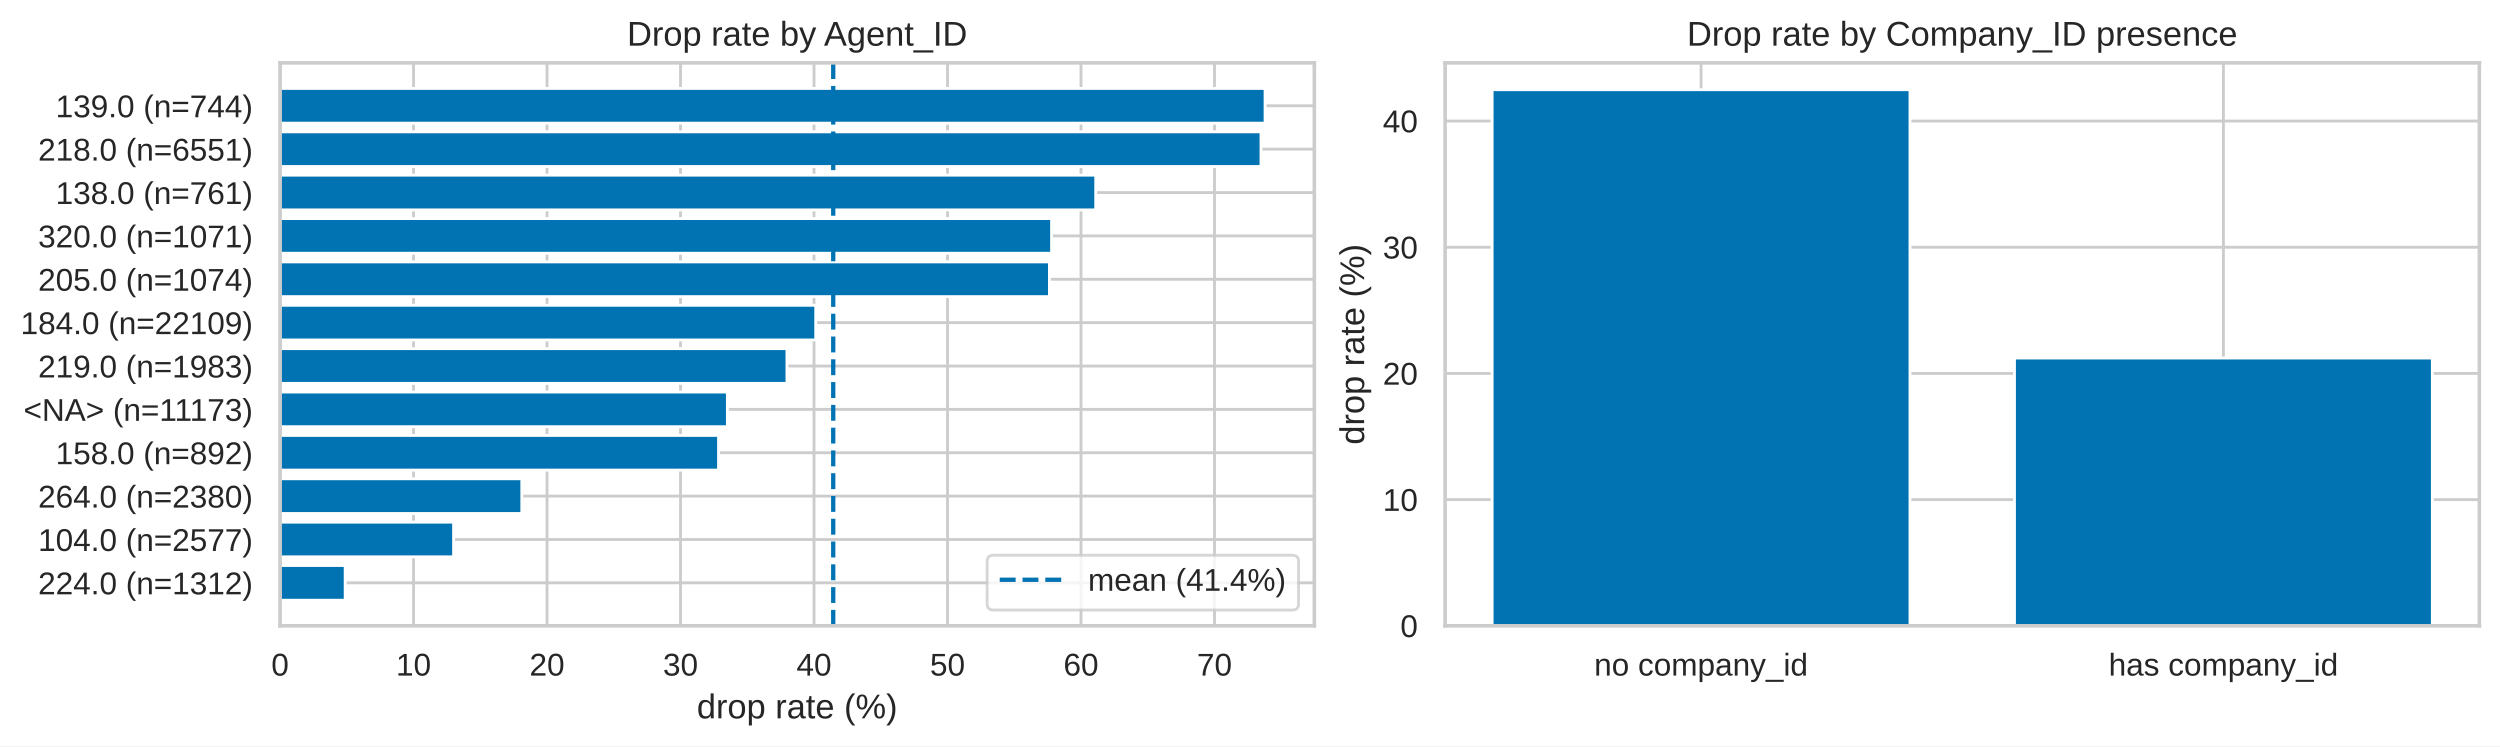
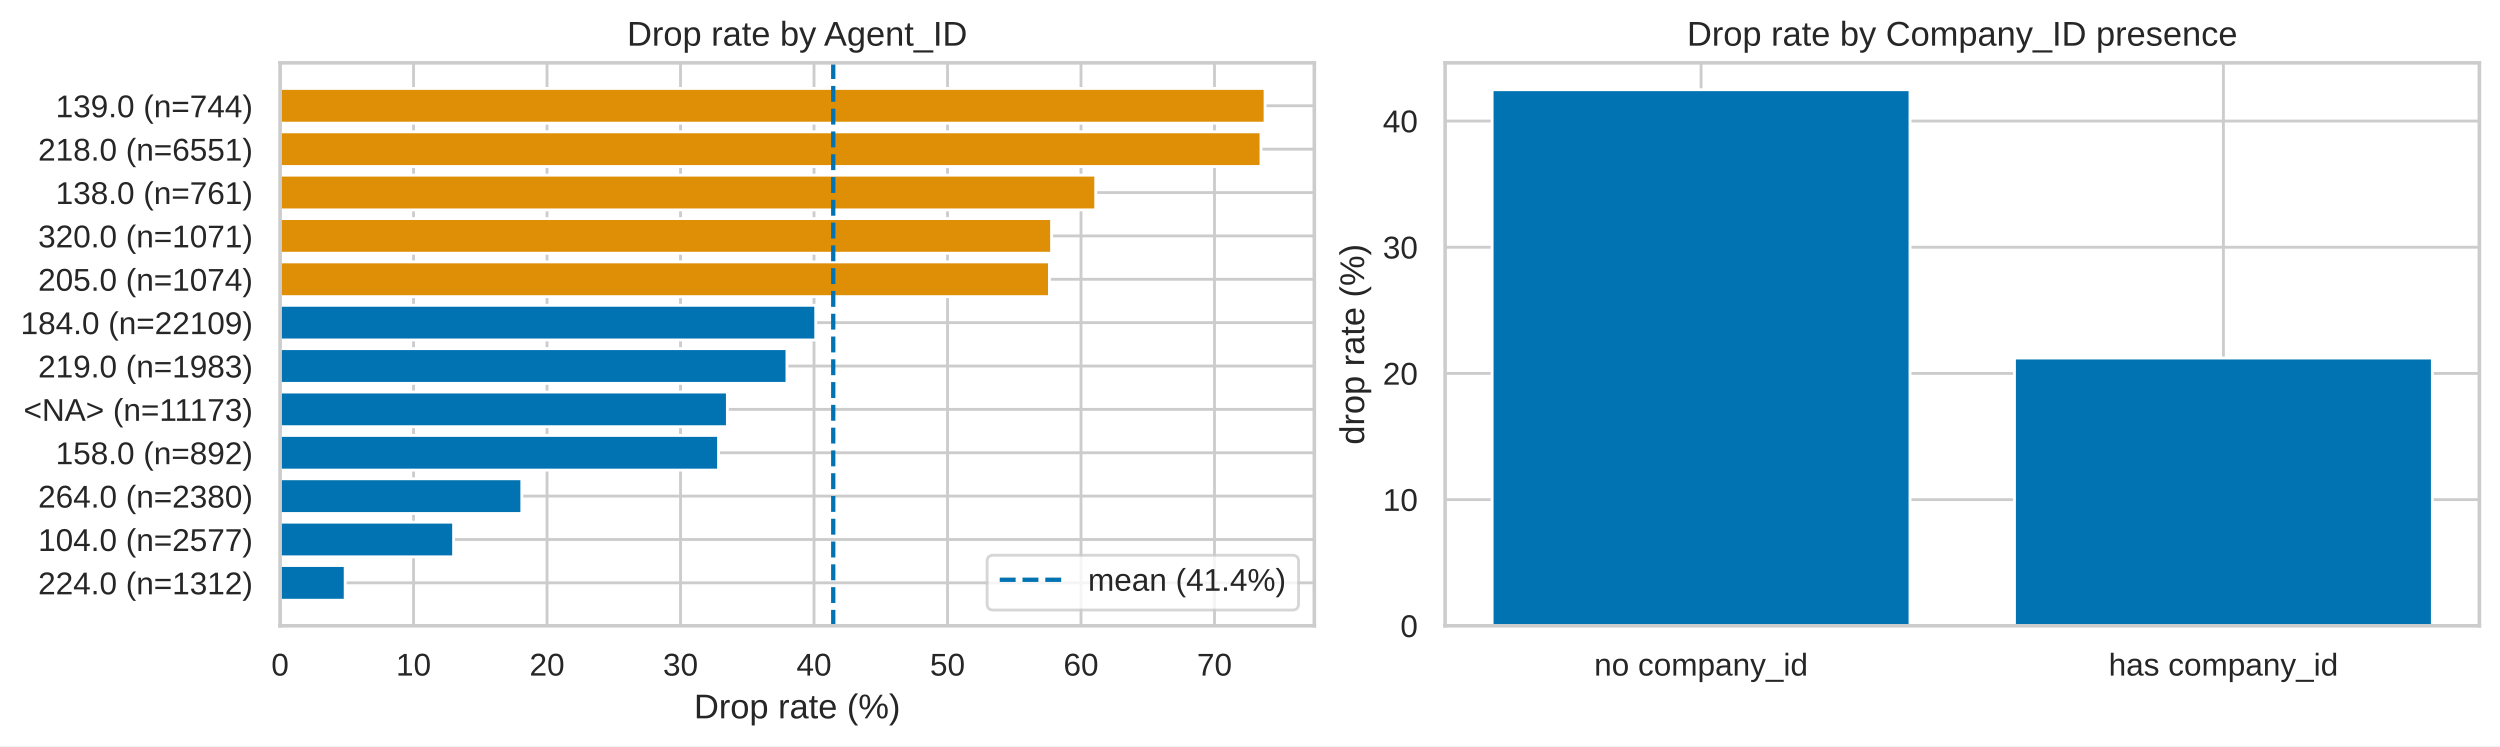
<svg xmlns="http://www.w3.org/2000/svg" width="872.4pt" height="260.4pt" viewBox="0 0 872.4 260.4" version="1.1">
  <defs>
    <style type="text/css">*{stroke-linejoin: round; stroke-linecap: butt}</style>
  </defs>
  <g id="figure_1">
    <g id="patch_1">
      <path d="M 0 260.4  L 872.4 260.4  L 872.4 -0  L 0 -0  z " style="fill: #ffffff" />
    </g>
    <g id="axes_1">
      <g id="patch_2">
        <path d="M 97.732 218.378  L 458.648 218.378  L 458.648 21.936  L 97.732 21.936  z " style="fill: #ffffff" />
      </g>
      <g id="matplotlib.axis_1">
        <g id="xtick_1">
          <g id="line2d_1">
-             <path d="M 97.732 218.378  L 97.732 21.936  " clip-path="url(#pa401a56bdb)" style="fill: none; stroke: #cccccc; stroke-linecap: round" />
+             <path d="M 97.732 218.378  L 97.732 21.936  " clip-path="url(#p759ce1ebd2)" style="fill: none; stroke: #cccccc; stroke-linecap: round" />
          </g>
          <g id="text_1">
            <text style="font-size: 11px; font-family: 'Arial', 'DejaVu Sans', 'Liberation Sans', 'Bitstream Vera Sans', sans-serif; text-anchor: middle; fill: #262626" x="97.732" y="235.752" transform="rotate(-0 97.73219 235.752)">0</text>
          </g>
        </g>
        <g id="xtick_2">
          <g id="line2d_2">
-             <path d="M 144.314 218.378  L 144.314 21.936  " clip-path="url(#pa401a56bdb)" style="fill: none; stroke: #cccccc; stroke-linecap: round" />
+             <path d="M 144.314 218.378  L 144.314 21.936  " clip-path="url(#p759ce1ebd2)" style="fill: none; stroke: #cccccc; stroke-linecap: round" />
          </g>
          <g id="text_2">
            <text style="font-size: 11px; font-family: 'Arial', 'DejaVu Sans', 'Liberation Sans', 'Bitstream Vera Sans', sans-serif; text-anchor: middle; fill: #262626" x="144.314" y="235.752" transform="rotate(-0 144.3141 235.752)">10</text>
          </g>
        </g>
        <g id="xtick_3">
          <g id="line2d_3">
-             <path d="M 190.896 218.378  L 190.896 21.936  " clip-path="url(#pa401a56bdb)" style="fill: none; stroke: #cccccc; stroke-linecap: round" />
+             <path d="M 190.896 218.378  L 190.896 21.936  " clip-path="url(#p759ce1ebd2)" style="fill: none; stroke: #cccccc; stroke-linecap: round" />
          </g>
          <g id="text_3">
            <text style="font-size: 11px; font-family: 'Arial', 'DejaVu Sans', 'Liberation Sans', 'Bitstream Vera Sans', sans-serif; text-anchor: middle; fill: #262626" x="190.896" y="235.752" transform="rotate(-0 190.896 235.752)">20</text>
          </g>
        </g>
        <g id="xtick_4">
          <g id="line2d_4">
-             <path d="M 237.478 218.378  L 237.478 21.936  " clip-path="url(#pa401a56bdb)" style="fill: none; stroke: #cccccc; stroke-linecap: round" />
+             <path d="M 237.478 218.378  L 237.478 21.936  " clip-path="url(#p759ce1ebd2)" style="fill: none; stroke: #cccccc; stroke-linecap: round" />
          </g>
          <g id="text_4">
            <text style="font-size: 11px; font-family: 'Arial', 'DejaVu Sans', 'Liberation Sans', 'Bitstream Vera Sans', sans-serif; text-anchor: middle; fill: #262626" x="237.478" y="235.752" transform="rotate(-0 237.478 235.752)">30</text>
          </g>
        </g>
        <g id="xtick_5">
          <g id="line2d_5">
-             <path d="M 284.06 218.378  L 284.06 21.936  " clip-path="url(#pa401a56bdb)" style="fill: none; stroke: #cccccc; stroke-linecap: round" />
+             <path d="M 284.06 218.378  L 284.06 21.936  " clip-path="url(#p759ce1ebd2)" style="fill: none; stroke: #cccccc; stroke-linecap: round" />
          </g>
          <g id="text_5">
            <text style="font-size: 11px; font-family: 'Arial', 'DejaVu Sans', 'Liberation Sans', 'Bitstream Vera Sans', sans-serif; text-anchor: middle; fill: #262626" x="284.06" y="235.752" transform="rotate(-0 284.0599 235.752)">40</text>
          </g>
        </g>
        <g id="xtick_6">
          <g id="line2d_6">
-             <path d="M 330.642 218.378  L 330.642 21.936  " clip-path="url(#pa401a56bdb)" style="fill: none; stroke: #cccccc; stroke-linecap: round" />
+             <path d="M 330.642 218.378  L 330.642 21.936  " clip-path="url(#p759ce1ebd2)" style="fill: none; stroke: #cccccc; stroke-linecap: round" />
          </g>
          <g id="text_6">
            <text style="font-size: 11px; font-family: 'Arial', 'DejaVu Sans', 'Liberation Sans', 'Bitstream Vera Sans', sans-serif; text-anchor: middle; fill: #262626" x="330.642" y="235.752" transform="rotate(-0 330.6418 235.752)">50</text>
          </g>
        </g>
        <g id="xtick_7">
          <g id="line2d_7">
-             <path d="M 377.224 218.378  L 377.224 21.936  " clip-path="url(#pa401a56bdb)" style="fill: none; stroke: #cccccc; stroke-linecap: round" />
+             <path d="M 377.224 218.378  L 377.224 21.936  " clip-path="url(#p759ce1ebd2)" style="fill: none; stroke: #cccccc; stroke-linecap: round" />
          </g>
          <g id="text_7">
            <text style="font-size: 11px; font-family: 'Arial', 'DejaVu Sans', 'Liberation Sans', 'Bitstream Vera Sans', sans-serif; text-anchor: middle; fill: #262626" x="377.224" y="235.752" transform="rotate(-0 377.2237 235.752)">60</text>
          </g>
        </g>
        <g id="xtick_8">
          <g id="line2d_8">
-             <path d="M 423.806 218.378  L 423.806 21.936  " clip-path="url(#pa401a56bdb)" style="fill: none; stroke: #cccccc; stroke-linecap: round" />
+             <path d="M 423.806 218.378  L 423.806 21.936  " clip-path="url(#p759ce1ebd2)" style="fill: none; stroke: #cccccc; stroke-linecap: round" />
          </g>
          <g id="text_8">
            <text style="font-size: 11px; font-family: 'Arial', 'DejaVu Sans', 'Liberation Sans', 'Bitstream Vera Sans', sans-serif; text-anchor: middle; fill: #262626" x="423.806" y="235.752" transform="rotate(-0 423.8057 235.752)">70</text>
          </g>
        </g>
        <g id="text_9">
-           <text style="font-size: 12px; font-family: 'Arial', 'DejaVu Sans', 'Liberation Sans', 'Bitstream Vera Sans', sans-serif; text-anchor: middle; fill: #262626" x="278.19" y="250.674" transform="rotate(-0 278.1902 250.6739)">drop rate (%)</text>
+           <text style="font-size: 12px; font-family: 'Arial', 'DejaVu Sans', 'Liberation Sans', 'Bitstream Vera Sans', sans-serif; text-anchor: middle; fill: #262626" x="278.19" y="250.674" transform="rotate(-0 278.1902 250.6739)">Drop rate (%)</text>
        </g>
      </g>
      <g id="matplotlib.axis_2">
        <g id="ytick_1">
          <g id="line2d_9">
-             <path d="M 97.732 203.396  L 458.648 203.396  " clip-path="url(#pa401a56bdb)" style="fill: none; stroke: #cccccc; stroke-linecap: round" />
+             <path d="M 97.732 203.396  L 458.648 203.396  " clip-path="url(#p759ce1ebd2)" style="fill: none; stroke: #cccccc; stroke-linecap: round" />
          </g>
          <g id="text_10">
            <text style="font-size: 11px; font-family: 'Arial', 'DejaVu Sans', 'Liberation Sans', 'Bitstream Vera Sans', sans-serif; text-anchor: end; fill: #262626" x="88.232" y="207.399" transform="rotate(-0 88.23219 207.3993)">224.0 (n=1312)</text>
          </g>
        </g>
        <g id="ytick_2">
          <g id="line2d_10">
-             <path d="M 97.732 188.261  L 458.648 188.261  " clip-path="url(#pa401a56bdb)" style="fill: none; stroke: #cccccc; stroke-linecap: round" />
+             <path d="M 97.732 188.261  L 458.648 188.261  " clip-path="url(#p759ce1ebd2)" style="fill: none; stroke: #cccccc; stroke-linecap: round" />
          </g>
          <g id="text_11">
            <text style="font-size: 11px; font-family: 'Arial', 'DejaVu Sans', 'Liberation Sans', 'Bitstream Vera Sans', sans-serif; text-anchor: end; fill: #262626" x="88.232" y="192.265" transform="rotate(-0 88.23219 192.2651)">104.0 (n=2577)</text>
          </g>
        </g>
        <g id="ytick_3">
          <g id="line2d_11">
-             <path d="M 97.732 173.127  L 458.648 173.127  " clip-path="url(#pa401a56bdb)" style="fill: none; stroke: #cccccc; stroke-linecap: round" />
+             <path d="M 97.732 173.127  L 458.648 173.127  " clip-path="url(#p759ce1ebd2)" style="fill: none; stroke: #cccccc; stroke-linecap: round" />
          </g>
          <g id="text_12">
            <text style="font-size: 11px; font-family: 'Arial', 'DejaVu Sans', 'Liberation Sans', 'Bitstream Vera Sans', sans-serif; text-anchor: end; fill: #262626" x="88.232" y="177.131" transform="rotate(-0 88.23219 177.1308)">264.0 (n=2380)</text>
          </g>
        </g>
        <g id="ytick_4">
          <g id="line2d_12">
-             <path d="M 97.732 157.993  L 458.648 157.993  " clip-path="url(#pa401a56bdb)" style="fill: none; stroke: #cccccc; stroke-linecap: round" />
+             <path d="M 97.732 157.993  L 458.648 157.993  " clip-path="url(#p759ce1ebd2)" style="fill: none; stroke: #cccccc; stroke-linecap: round" />
          </g>
          <g id="text_13">
            <text style="font-size: 11px; font-family: 'Arial', 'DejaVu Sans', 'Liberation Sans', 'Bitstream Vera Sans', sans-serif; text-anchor: end; fill: #262626" x="88.232" y="161.997" transform="rotate(-0 88.23219 161.9965)">158.0 (n=892)</text>
          </g>
        </g>
        <g id="ytick_5">
          <g id="line2d_13">
-             <path d="M 97.732 142.858  L 458.648 142.858  " clip-path="url(#pa401a56bdb)" style="fill: none; stroke: #cccccc; stroke-linecap: round" />
+             <path d="M 97.732 142.858  L 458.648 142.858  " clip-path="url(#p759ce1ebd2)" style="fill: none; stroke: #cccccc; stroke-linecap: round" />
          </g>
          <g id="text_14">
            <text style="font-size: 11px; font-family: 'Arial', 'DejaVu Sans', 'Liberation Sans', 'Bitstream Vera Sans', sans-serif; text-anchor: end; fill: #262626" x="88.232" y="146.862" transform="rotate(-0 88.23219 146.8623)">&lt;NA&gt; (n=11173)</text>
          </g>
        </g>
        <g id="ytick_6">
          <g id="line2d_14">
-             <path d="M 97.732 127.724  L 458.648 127.724  " clip-path="url(#pa401a56bdb)" style="fill: none; stroke: #cccccc; stroke-linecap: round" />
+             <path d="M 97.732 127.724  L 458.648 127.724  " clip-path="url(#p759ce1ebd2)" style="fill: none; stroke: #cccccc; stroke-linecap: round" />
          </g>
          <g id="text_15">
            <text style="font-size: 11px; font-family: 'Arial', 'DejaVu Sans', 'Liberation Sans', 'Bitstream Vera Sans', sans-serif; text-anchor: end; fill: #262626" x="88.232" y="131.728" transform="rotate(-0 88.23219 131.728)">219.0 (n=1983)</text>
          </g>
        </g>
        <g id="ytick_7">
          <g id="line2d_15">
-             <path d="M 97.732 112.59  L 458.648 112.59  " clip-path="url(#pa401a56bdb)" style="fill: none; stroke: #cccccc; stroke-linecap: round" />
+             <path d="M 97.732 112.59  L 458.648 112.59  " clip-path="url(#p759ce1ebd2)" style="fill: none; stroke: #cccccc; stroke-linecap: round" />
          </g>
          <g id="text_16">
            <text style="font-size: 11px; font-family: 'Arial', 'DejaVu Sans', 'Liberation Sans', 'Bitstream Vera Sans', sans-serif; text-anchor: end; fill: #262626" x="88.232" y="116.594" transform="rotate(-0 88.23219 116.5937)">184.0 (n=22109)</text>
          </g>
        </g>
        <g id="ytick_8">
          <g id="line2d_16">
-             <path d="M 97.732 97.456  L 458.648 97.456  " clip-path="url(#pa401a56bdb)" style="fill: none; stroke: #cccccc; stroke-linecap: round" />
+             <path d="M 97.732 97.456  L 458.648 97.456  " clip-path="url(#p759ce1ebd2)" style="fill: none; stroke: #cccccc; stroke-linecap: round" />
          </g>
          <g id="text_17">
            <text style="font-size: 11px; font-family: 'Arial', 'DejaVu Sans', 'Liberation Sans', 'Bitstream Vera Sans', sans-serif; text-anchor: end; fill: #262626" x="88.232" y="101.459" transform="rotate(-0 88.23219 101.4595)">205.0 (n=1074)</text>
          </g>
        </g>
        <g id="ytick_9">
          <g id="line2d_17">
-             <path d="M 97.732 82.321  L 458.648 82.321  " clip-path="url(#pa401a56bdb)" style="fill: none; stroke: #cccccc; stroke-linecap: round" />
+             <path d="M 97.732 82.321  L 458.648 82.321  " clip-path="url(#p759ce1ebd2)" style="fill: none; stroke: #cccccc; stroke-linecap: round" />
          </g>
          <g id="text_18">
            <text style="font-size: 11px; font-family: 'Arial', 'DejaVu Sans', 'Liberation Sans', 'Bitstream Vera Sans', sans-serif; text-anchor: end; fill: #262626" x="88.232" y="86.325" transform="rotate(-0 88.23219 86.32518)">320.0 (n=1071)</text>
          </g>
        </g>
        <g id="ytick_10">
          <g id="line2d_18">
-             <path d="M 97.732 67.187  L 458.648 67.187  " clip-path="url(#pa401a56bdb)" style="fill: none; stroke: #cccccc; stroke-linecap: round" />
+             <path d="M 97.732 67.187  L 458.648 67.187  " clip-path="url(#p759ce1ebd2)" style="fill: none; stroke: #cccccc; stroke-linecap: round" />
          </g>
          <g id="text_19">
            <text style="font-size: 11px; font-family: 'Arial', 'DejaVu Sans', 'Liberation Sans', 'Bitstream Vera Sans', sans-serif; text-anchor: end; fill: #262626" x="88.232" y="71.191" transform="rotate(-0 88.23219 71.19092)">138.0 (n=761)</text>
          </g>
        </g>
        <g id="ytick_11">
          <g id="line2d_19">
-             <path d="M 97.732 52.053  L 458.648 52.053  " clip-path="url(#pa401a56bdb)" style="fill: none; stroke: #cccccc; stroke-linecap: round" />
+             <path d="M 97.732 52.053  L 458.648 52.053  " clip-path="url(#p759ce1ebd2)" style="fill: none; stroke: #cccccc; stroke-linecap: round" />
          </g>
          <g id="text_20">
            <text style="font-size: 11px; font-family: 'Arial', 'DejaVu Sans', 'Liberation Sans', 'Bitstream Vera Sans', sans-serif; text-anchor: end; fill: #262626" x="88.232" y="56.057" transform="rotate(-0 88.23219 56.05665)">218.0 (n=6551)</text>
          </g>
        </g>
        <g id="ytick_12">
          <g id="line2d_20">
-             <path d="M 97.732 36.919  L 458.648 36.919  " clip-path="url(#pa401a56bdb)" style="fill: none; stroke: #cccccc; stroke-linecap: round" />
+             <path d="M 97.732 36.919  L 458.648 36.919  " clip-path="url(#p759ce1ebd2)" style="fill: none; stroke: #cccccc; stroke-linecap: round" />
          </g>
          <g id="text_21">
            <text style="font-size: 11px; font-family: 'Arial', 'DejaVu Sans', 'Liberation Sans', 'Bitstream Vera Sans', sans-serif; text-anchor: end; fill: #262626" x="88.232" y="40.922" transform="rotate(-0 88.23219 40.92238)">139.0 (n=744)</text>
          </g>
        </g>
      </g>
      <g id="patch_3">
-         <path d="M 97.732 209.449  L 120.455 209.449  L 120.455 197.342  L 97.732 197.342  z " clip-path="url(#pa401a56bdb)" style="fill: #0173b2; stroke: #ffffff; stroke-linejoin: miter" />
+         <path d="M 97.732 209.449  L 120.455 209.449  L 120.455 197.342  L 97.732 197.342  z " clip-path="url(#p759ce1ebd2)" style="fill: #0173b2; stroke: #ffffff; stroke-linejoin: miter" />
      </g>
      <g id="patch_4">
-         <path d="M 97.732 194.315  L 158.287 194.315  L 158.287 182.208  L 97.732 182.208  z " clip-path="url(#pa401a56bdb)" style="fill: #0173b2; stroke: #ffffff; stroke-linejoin: miter" />
+         <path d="M 97.732 194.315  L 158.287 194.315  L 158.287 182.208  L 97.732 182.208  z " clip-path="url(#p759ce1ebd2)" style="fill: #0173b2; stroke: #ffffff; stroke-linejoin: miter" />
      </g>
      <g id="patch_5">
-         <path d="M 97.732 179.181  L 182.089 179.181  L 182.089 167.073  L 97.732 167.073  z " clip-path="url(#pa401a56bdb)" style="fill: #0173b2; stroke: #ffffff; stroke-linejoin: miter" />
+         <path d="M 97.732 179.181  L 182.089 179.181  L 182.089 167.073  L 97.732 167.073  z " clip-path="url(#p759ce1ebd2)" style="fill: #0173b2; stroke: #ffffff; stroke-linejoin: miter" />
      </g>
      <g id="patch_6">
-         <path d="M 97.732 164.046  L 250.742 164.046  L 250.742 151.939  L 97.732 151.939  z " clip-path="url(#pa401a56bdb)" style="fill: #0173b2; stroke: #ffffff; stroke-linejoin: miter" />
+         <path d="M 97.732 164.046  L 250.742 164.046  L 250.742 151.939  L 97.732 151.939  z " clip-path="url(#p759ce1ebd2)" style="fill: #0173b2; stroke: #ffffff; stroke-linejoin: miter" />
      </g>
      <g id="patch_7">
-         <path d="M 97.732 148.912  L 253.825 148.912  L 253.825 136.805  L 97.732 136.805  z " clip-path="url(#pa401a56bdb)" style="fill: #0173b2; stroke: #ffffff; stroke-linejoin: miter" />
+         <path d="M 97.732 148.912  L 253.825 148.912  L 253.825 136.805  L 97.732 136.805  z " clip-path="url(#p759ce1ebd2)" style="fill: #0173b2; stroke: #ffffff; stroke-linejoin: miter" />
      </g>
      <g id="patch_8">
-         <path d="M 97.732 133.778  L 274.617 133.778  L 274.617 121.67  L 97.732 121.67  z " clip-path="url(#pa401a56bdb)" style="fill: #0173b2; stroke: #ffffff; stroke-linejoin: miter" />
+         <path d="M 97.732 133.778  L 274.617 133.778  L 274.617 121.67  L 97.732 121.67  z " clip-path="url(#p759ce1ebd2)" style="fill: #0173b2; stroke: #ffffff; stroke-linejoin: miter" />
      </g>
      <g id="patch_9">
-         <path d="M 97.732 118.644  L 284.658 118.644  L 284.658 106.536  L 97.732 106.536  z " clip-path="url(#pa401a56bdb)" style="fill: #0173b2; stroke: #ffffff; stroke-linejoin: miter" />
+         <path d="M 97.732 118.644  L 284.658 118.644  L 284.658 106.536  L 97.732 106.536  z " clip-path="url(#p759ce1ebd2)" style="fill: #0173b2; stroke: #ffffff; stroke-linejoin: miter" />
      </g>
      <g id="patch_10">
-         <path d="M 97.732 103.509  L 366.207 103.509  L 366.207 91.402  L 97.732 91.402  z " clip-path="url(#pa401a56bdb)" style="fill: #0173b2; stroke: #ffffff; stroke-linejoin: miter" />
+         <path d="M 97.732 103.509  L 366.207 103.509  L 366.207 91.402  L 97.732 91.402  z " clip-path="url(#p759ce1ebd2)" style="fill: #de8f05; stroke: #ffffff; stroke-linejoin: miter" />
      </g>
      <g id="patch_11">
-         <path d="M 97.732 88.375  L 366.959 88.375  L 366.959 76.268  L 97.732 76.268  z " clip-path="url(#pa401a56bdb)" style="fill: #0173b2; stroke: #ffffff; stroke-linejoin: miter" />
+         <path d="M 97.732 88.375  L 366.959 88.375  L 366.959 76.268  L 97.732 76.268  z " clip-path="url(#p759ce1ebd2)" style="fill: #de8f05; stroke: #ffffff; stroke-linejoin: miter" />
      </g>
      <g id="patch_12">
-         <path d="M 97.732 73.241  L 382.366 73.241  L 382.366 61.133  L 97.732 61.133  z " clip-path="url(#pa401a56bdb)" style="fill: #0173b2; stroke: #ffffff; stroke-linejoin: miter" />
+         <path d="M 97.732 73.241  L 382.366 73.241  L 382.366 61.133  L 97.732 61.133  z " clip-path="url(#p759ce1ebd2)" style="fill: #de8f05; stroke: #ffffff; stroke-linejoin: miter" />
      </g>
      <g id="patch_13">
-         <path d="M 97.732 58.107  L 440.039 58.107  L 440.039 45.999  L 97.732 45.999  z " clip-path="url(#pa401a56bdb)" style="fill: #0173b2; stroke: #ffffff; stroke-linejoin: miter" />
+         <path d="M 97.732 58.107  L 440.039 58.107  L 440.039 45.999  L 97.732 45.999  z " clip-path="url(#p759ce1ebd2)" style="fill: #de8f05; stroke: #ffffff; stroke-linejoin: miter" />
      </g>
      <g id="patch_14">
-         <path d="M 97.732 42.972  L 441.462 42.972  L 441.462 30.865  L 97.732 30.865  z " clip-path="url(#pa401a56bdb)" style="fill: #0173b2; stroke: #ffffff; stroke-linejoin: miter" />
+         <path d="M 97.732 42.972  L 441.462 42.972  L 441.462 30.865  L 97.732 30.865  z " clip-path="url(#p759ce1ebd2)" style="fill: #de8f05; stroke: #ffffff; stroke-linejoin: miter" />
      </g>
      <g id="line2d_21">
-         <path d="M 290.764 218.378  L 290.764 21.936  " clip-path="url(#pa401a56bdb)" style="fill: none; stroke-dasharray: 5.55,2.4; stroke-dashoffset: 0; stroke: #0173b2; stroke-width: 1.5" />
+         <path d="M 290.764 218.378  L 290.764 21.936  " clip-path="url(#p759ce1ebd2)" style="fill: none; stroke-dasharray: 5.55,2.4; stroke-dashoffset: 0; stroke: #0173b2; stroke-width: 1.5" />
      </g>
      <g id="patch_15">
        <path d="M 97.732 218.378  L 97.732 21.936  " style="fill: none; stroke: #cccccc; stroke-width: 1.25; stroke-linejoin: miter; stroke-linecap: square" />
      </g>
      <g id="patch_16">
        <path d="M 458.648 218.378  L 458.648 21.936  " style="fill: none; stroke: #cccccc; stroke-width: 1.25; stroke-linejoin: miter; stroke-linecap: square" />
      </g>
      <g id="patch_17">
        <path d="M 97.732 218.378  L 458.648 218.378  " style="fill: none; stroke: #cccccc; stroke-width: 1.25; stroke-linejoin: miter; stroke-linecap: square" />
      </g>
      <g id="patch_18">
        <path d="M 97.732 21.936  L 458.648 21.936  " style="fill: none; stroke: #cccccc; stroke-width: 1.25; stroke-linejoin: miter; stroke-linecap: square" />
      </g>
      <g id="text_22">
        <text style="font-size: 12px; font-family: 'Arial', 'DejaVu Sans', 'Liberation Sans', 'Bitstream Vera Sans', sans-serif; text-anchor: middle; fill: #262626" x="278.19" y="15.936" transform="rotate(-0 278.1902 15.93562)">Drop rate by Agent_ID</text>
      </g>
      <g id="legend_1">
        <g id="patch_19">
          <path d="M 346.665 212.878  L 450.948 212.878  Q 453.148 212.878 453.148 210.678  L 453.148 195.956  Q 453.148 193.756 450.948 193.756  L 346.665 193.756  Q 344.465 193.756 344.465 195.956  L 344.465 210.678  Q 344.465 212.878 346.665 212.878  z " style="fill: #ffffff; opacity: 0.8; stroke: #cccccc; stroke-linejoin: miter" />
        </g>
        <g id="line2d_22">
          <path d="M 348.865 202.313  L 359.865 202.313  L 370.865 202.313  " style="fill: none; stroke-dasharray: 5.55,2.4; stroke-dashoffset: 0; stroke: #0173b2; stroke-width: 1.5" />
        </g>
        <g id="text_23">
          <text style="font-size: 11px; font-family: 'Arial', 'DejaVu Sans', 'Liberation Sans', 'Bitstream Vera Sans', sans-serif; text-anchor: start; fill: #262626" x="379.665" y="206.163" transform="rotate(-0 379.6648 206.1633)">mean (41.4%)</text>
        </g>
      </g>
    </g>
    <g id="axes_2">
      <g id="patch_20">
        <path d="M 504.284 218.378  L 865.2 218.378  L 865.2 21.936  L 504.284 21.936  z " style="fill: #ffffff" />
      </g>
      <g id="matplotlib.axis_3">
        <g id="xtick_9">
          <g id="line2d_23">
-             <path d="M 593.601 218.378  L 593.601 21.936  " clip-path="url(#pc83b8839cc)" style="fill: none; stroke: #cccccc; stroke-linecap: round" />
+             <path d="M 593.601 218.378  L 593.601 21.936  " clip-path="url(#p1228cb7ba6)" style="fill: none; stroke: #cccccc; stroke-linecap: round" />
          </g>
          <g id="text_24">
            <text style="font-size: 11px; font-family: 'Arial', 'DejaVu Sans', 'Liberation Sans', 'Bitstream Vera Sans', sans-serif; text-anchor: middle; fill: #262626" x="593.601" y="235.752" transform="rotate(-0 593.6011 235.752)">no company_id</text>
          </g>
        </g>
        <g id="xtick_10">
          <g id="line2d_24">
-             <path d="M 775.882 218.378  L 775.882 21.936  " clip-path="url(#pc83b8839cc)" style="fill: none; stroke: #cccccc; stroke-linecap: round" />
+             <path d="M 775.882 218.378  L 775.882 21.936  " clip-path="url(#p1228cb7ba6)" style="fill: none; stroke: #cccccc; stroke-linecap: round" />
          </g>
          <g id="text_25">
            <text style="font-size: 11px; font-family: 'Arial', 'DejaVu Sans', 'Liberation Sans', 'Bitstream Vera Sans', sans-serif; text-anchor: middle; fill: #262626" x="775.882" y="235.752" transform="rotate(-0 775.8819 235.752)">has company_id</text>
          </g>
        </g>
      </g>
      <g id="matplotlib.axis_4">
        <g id="ytick_13">
          <g id="line2d_25">
-             <path d="M 504.284 218.378  L 865.2 218.378  " clip-path="url(#pc83b8839cc)" style="fill: none; stroke: #cccccc; stroke-linecap: round" />
+             <path d="M 504.284 218.378  L 865.2 218.378  " clip-path="url(#p1228cb7ba6)" style="fill: none; stroke: #cccccc; stroke-linecap: round" />
          </g>
          <g id="text_26">
            <text style="font-size: 11px; font-family: 'Arial', 'DejaVu Sans', 'Liberation Sans', 'Bitstream Vera Sans', sans-serif; text-anchor: end; fill: #262626" x="494.784" y="222.315" transform="rotate(-0 494.7835 222.3152)">0</text>
          </g>
        </g>
        <g id="ytick_14">
          <g id="line2d_26">
-             <path d="M 504.284 174.342  L 865.2 174.342  " clip-path="url(#pc83b8839cc)" style="fill: none; stroke: #cccccc; stroke-linecap: round" />
+             <path d="M 504.284 174.342  L 865.2 174.342  " clip-path="url(#p1228cb7ba6)" style="fill: none; stroke: #cccccc; stroke-linecap: round" />
          </g>
          <g id="text_27">
            <text style="font-size: 11px; font-family: 'Arial', 'DejaVu Sans', 'Liberation Sans', 'Bitstream Vera Sans', sans-serif; text-anchor: end; fill: #262626" x="494.784" y="178.279" transform="rotate(-0 494.7835 178.2786)">10</text>
          </g>
        </g>
        <g id="ytick_15">
          <g id="line2d_27">
-             <path d="M 504.284 130.305  L 865.2 130.305  " clip-path="url(#pc83b8839cc)" style="fill: none; stroke: #cccccc; stroke-linecap: round" />
+             <path d="M 504.284 130.305  L 865.2 130.305  " clip-path="url(#p1228cb7ba6)" style="fill: none; stroke: #cccccc; stroke-linecap: round" />
          </g>
          <g id="text_28">
            <text style="font-size: 11px; font-family: 'Arial', 'DejaVu Sans', 'Liberation Sans', 'Bitstream Vera Sans', sans-serif; text-anchor: end; fill: #262626" x="494.784" y="134.242" transform="rotate(-0 494.7835 134.242)">20</text>
          </g>
        </g>
        <g id="ytick_16">
          <g id="line2d_28">
-             <path d="M 504.284 86.269  L 865.2 86.269  " clip-path="url(#pc83b8839cc)" style="fill: none; stroke: #cccccc; stroke-linecap: round" />
+             <path d="M 504.284 86.269  L 865.2 86.269  " clip-path="url(#p1228cb7ba6)" style="fill: none; stroke: #cccccc; stroke-linecap: round" />
          </g>
          <g id="text_29">
            <text style="font-size: 11px; font-family: 'Arial', 'DejaVu Sans', 'Liberation Sans', 'Bitstream Vera Sans', sans-serif; text-anchor: end; fill: #262626" x="494.784" y="90.205" transform="rotate(-0 494.7835 90.20544)">30</text>
          </g>
        </g>
        <g id="ytick_17">
          <g id="line2d_29">
-             <path d="M 504.284 42.232  L 865.2 42.232  " clip-path="url(#pc83b8839cc)" style="fill: none; stroke: #cccccc; stroke-linecap: round" />
+             <path d="M 504.284 42.232  L 865.2 42.232  " clip-path="url(#p1228cb7ba6)" style="fill: none; stroke: #cccccc; stroke-linecap: round" />
          </g>
          <g id="text_30">
            <text style="font-size: 11px; font-family: 'Arial', 'DejaVu Sans', 'Liberation Sans', 'Bitstream Vera Sans', sans-serif; text-anchor: end; fill: #262626" x="494.784" y="46.169" transform="rotate(-0 494.7835 46.16885)">40</text>
          </g>
        </g>
        <g id="text_31">
          <text style="font-size: 12px; font-family: 'Arial', 'DejaVu Sans', 'Liberation Sans', 'Bitstream Vera Sans', sans-serif; text-anchor: middle; fill: #262626" x="476.024" y="120.157" transform="rotate(-90 476.0238 120.157)">drop rate (%)</text>
        </g>
      </g>
      <g id="patch_21">
-         <path d="M 520.689 218.378  L 666.513 218.378  L 666.513 31.29  L 520.689 31.29  z " clip-path="url(#pc83b8839cc)" style="fill: #0173b2; stroke: #ffffff; stroke-linejoin: miter" />
+         <path d="M 520.689 218.378  L 666.513 218.378  L 666.513 31.29  L 520.689 31.29  z " clip-path="url(#p1228cb7ba6)" style="fill: #0173b2; stroke: #ffffff; stroke-linejoin: miter" />
      </g>
      <g id="patch_22">
-         <path d="M 702.97 218.378  L 848.794 218.378  L 848.794 124.942  L 702.97 124.942  z " clip-path="url(#pc83b8839cc)" style="fill: #0173b2; stroke: #ffffff; stroke-linejoin: miter" />
+         <path d="M 702.97 218.378  L 848.794 218.378  L 848.794 124.942  L 702.97 124.942  z " clip-path="url(#p1228cb7ba6)" style="fill: #0173b2; stroke: #ffffff; stroke-linejoin: miter" />
      </g>
      <g id="patch_23">
        <path d="M 504.284 218.378  L 504.284 21.936  " style="fill: none; stroke: #cccccc; stroke-width: 1.25; stroke-linejoin: miter; stroke-linecap: square" />
      </g>
      <g id="patch_24">
        <path d="M 865.2 218.378  L 865.2 21.936  " style="fill: none; stroke: #cccccc; stroke-width: 1.25; stroke-linejoin: miter; stroke-linecap: square" />
      </g>
      <g id="patch_25">
        <path d="M 504.284 218.378  L 865.2 218.378  " style="fill: none; stroke: #cccccc; stroke-width: 1.25; stroke-linejoin: miter; stroke-linecap: square" />
      </g>
      <g id="patch_26">
        <path d="M 504.284 21.936  L 865.2 21.936  " style="fill: none; stroke: #cccccc; stroke-width: 1.25; stroke-linejoin: miter; stroke-linecap: square" />
      </g>
      <g id="text_32">
        <text style="font-size: 12px; font-family: 'Arial', 'DejaVu Sans', 'Liberation Sans', 'Bitstream Vera Sans', sans-serif; text-anchor: middle; fill: #262626" x="684.742" y="15.936" transform="rotate(-0 684.7415 15.93562)">Drop rate by Company_ID presence</text>
      </g>
    </g>
  </g>
  <defs>
-     <clipPath id="pa401a56bdb">
+     <clipPath id="p759ce1ebd2">
      <rect x="97.732" y="21.936" width="360.916" height="196.443" />
    </clipPath>
-     <clipPath id="pc83b8839cc">
+     <clipPath id="p1228cb7ba6">
      <rect x="504.284" y="21.936" width="360.916" height="196.443" />
    </clipPath>
  </defs>
</svg>
